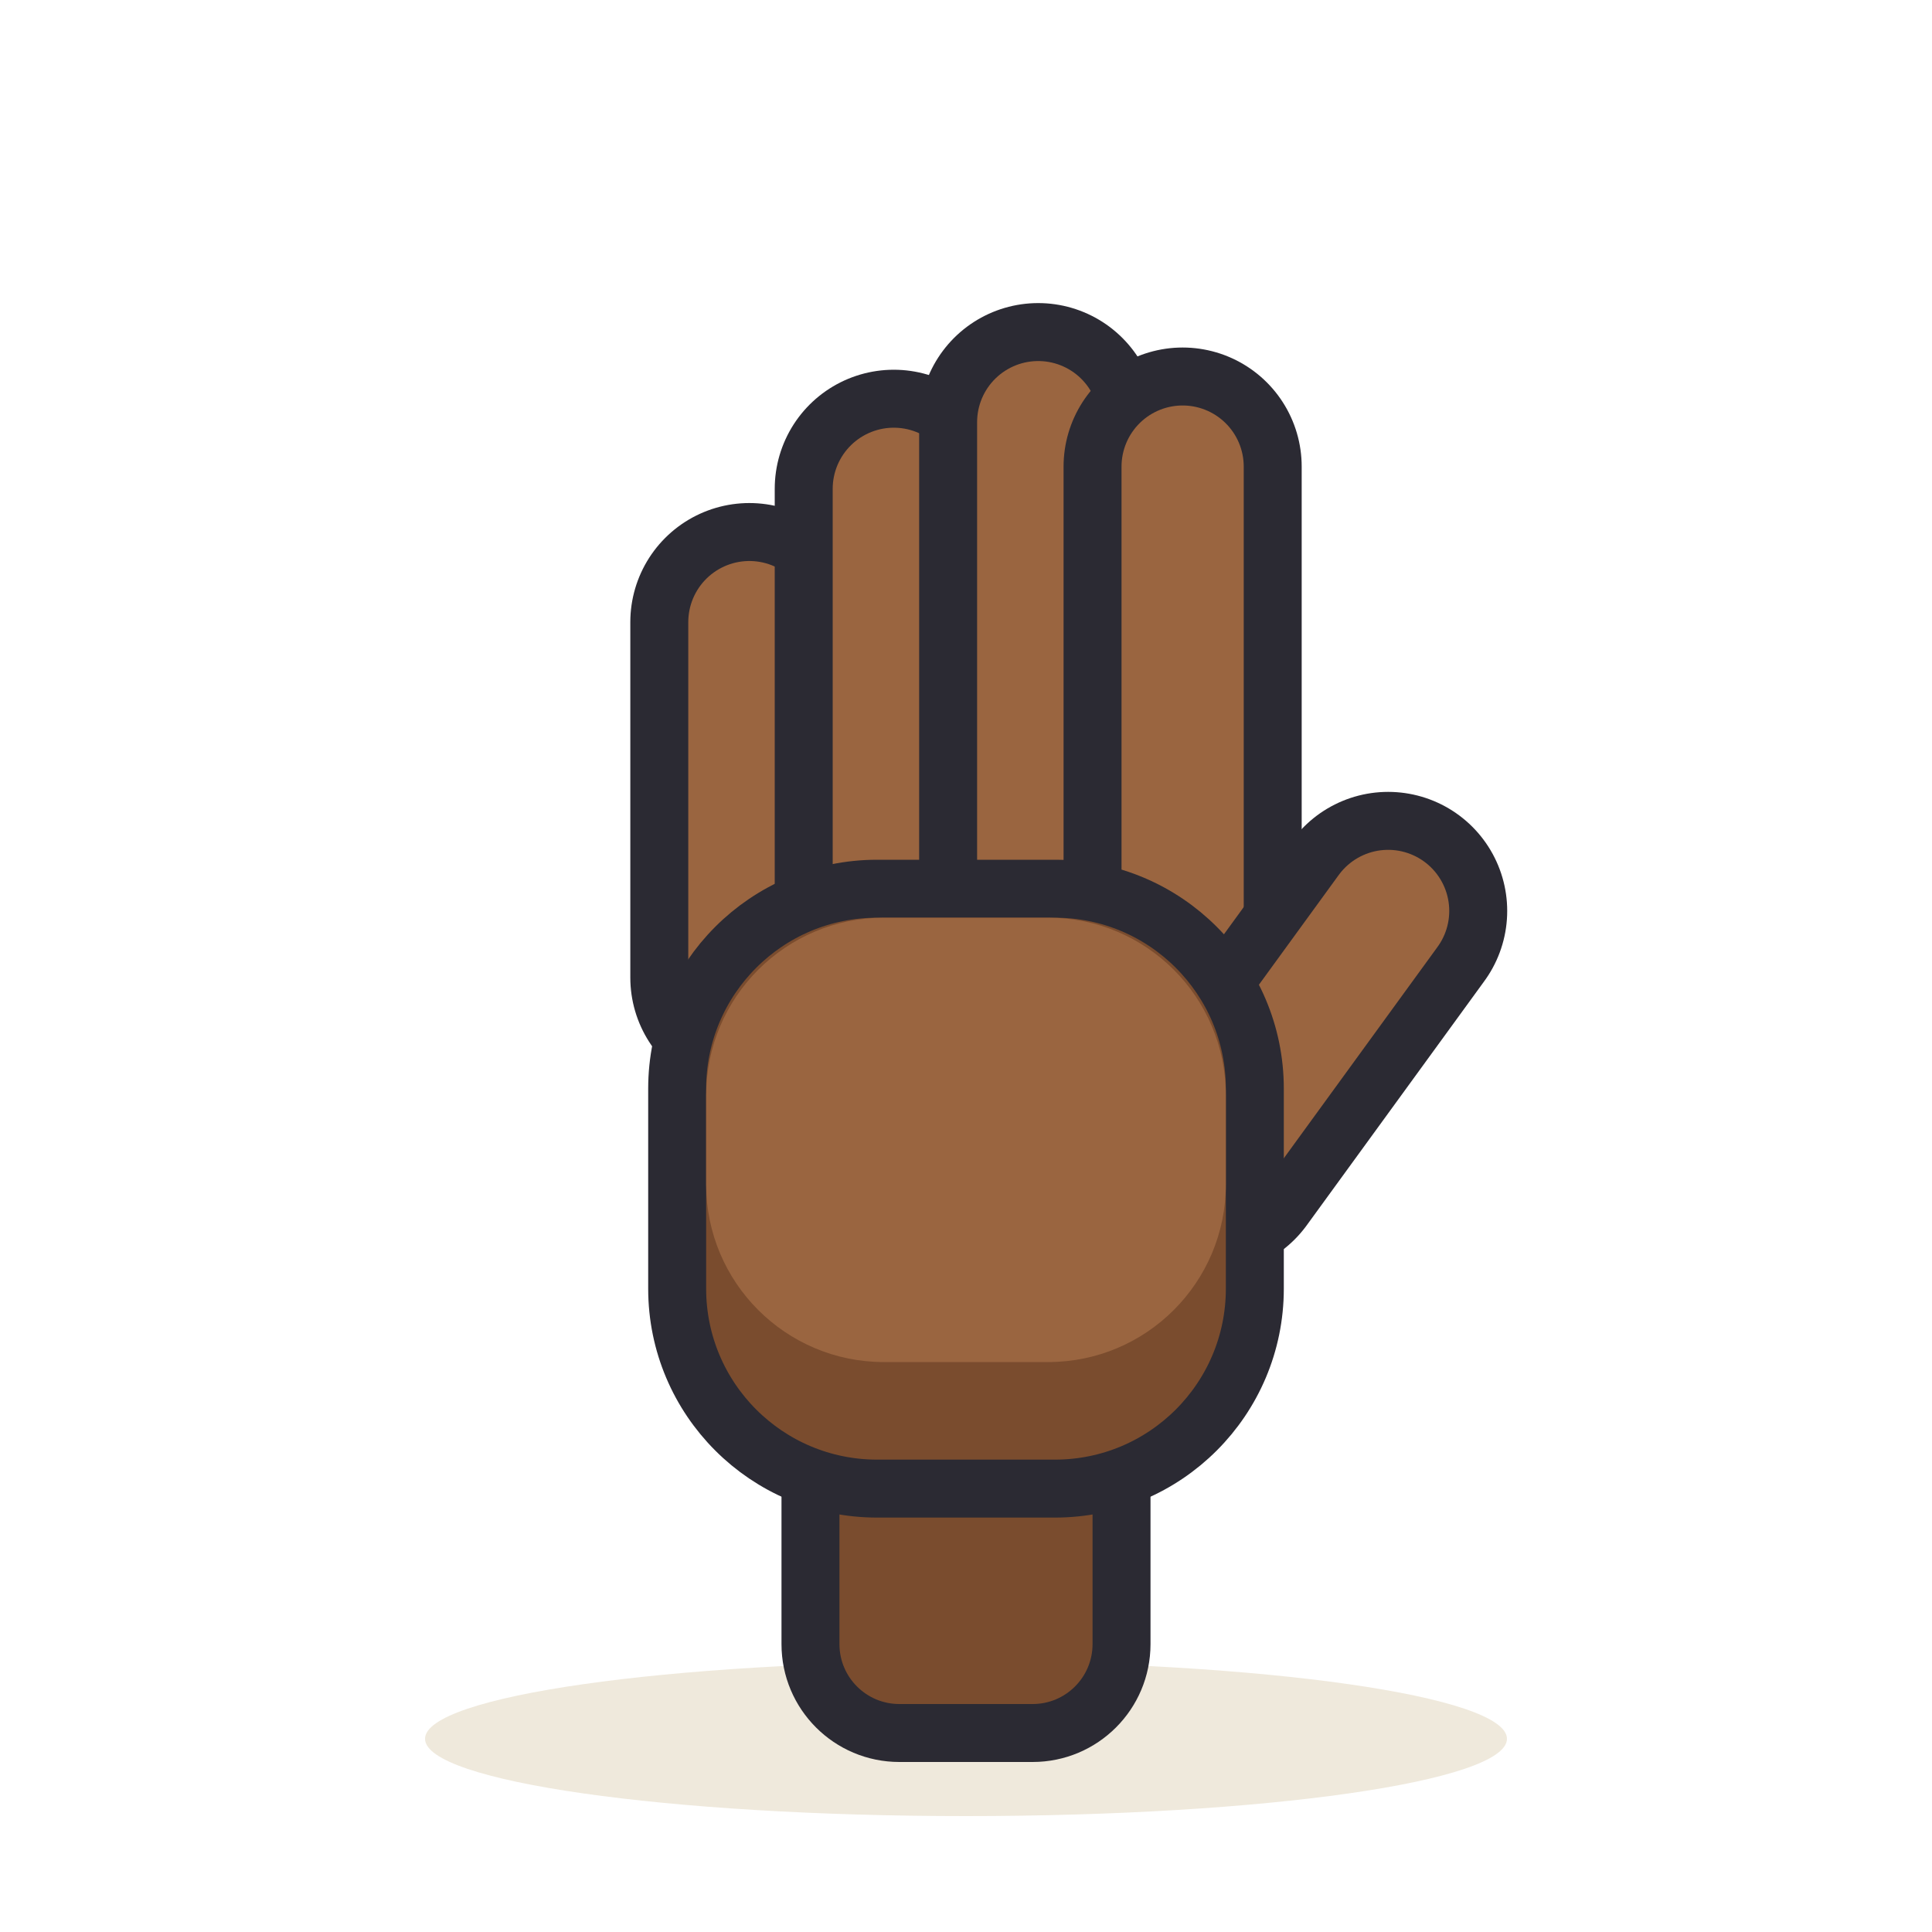
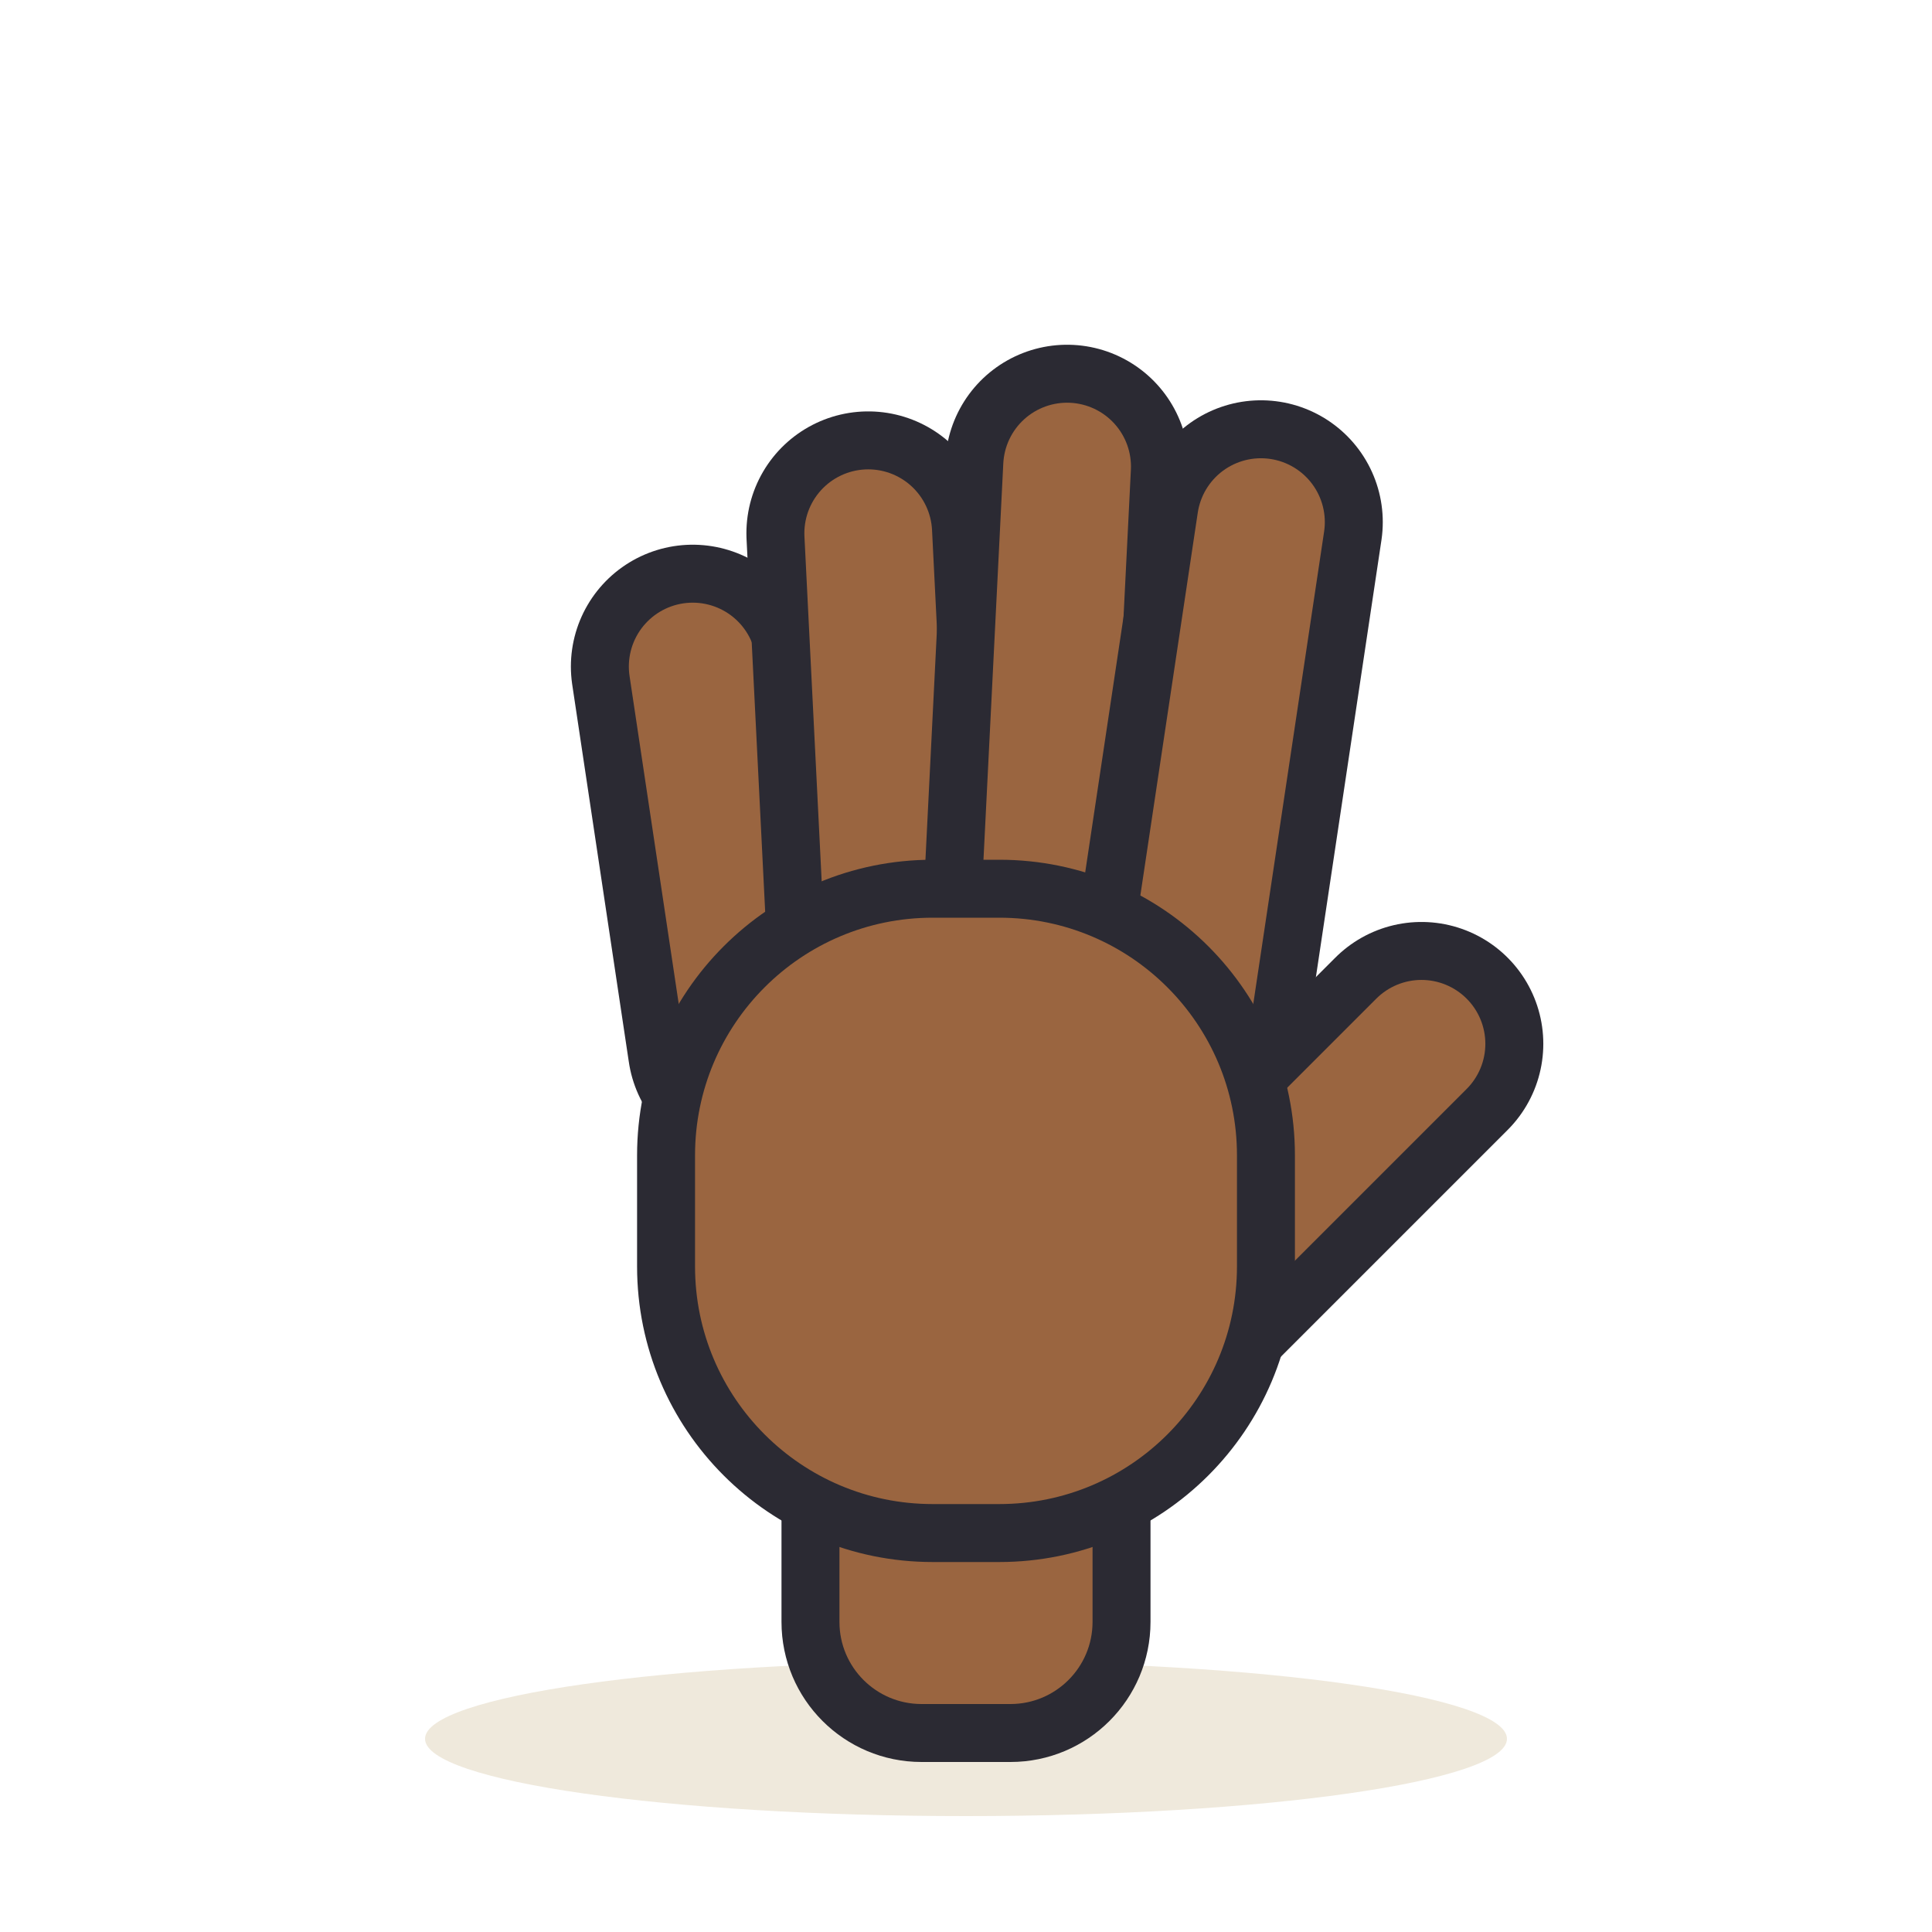
<svg xmlns="http://www.w3.org/2000/svg" viewBox="0 0 200 200" width="200" height="200" role="img" fill="none">
  <ellipse cx="100" cy="180" rx="56" ry="8" fill="#efe9dc" />
-   <rect x="83.9" y="144.9" width="32.2" height="34.5" rx="9.2" fill="#7a4c2e" stroke="#2b2a33" stroke-width="6" stroke-linejoin="round" stroke-linecap="round" />
-   <line x1="77.575" y1="101.2" x2="77.575" y2="64.4" stroke="#2b2a33" stroke-width="24.65" stroke-linecap="round" />
-   <line x1="77.575" y1="101.2" x2="77.575" y2="64.4" stroke="#9a6540" stroke-width="12.65" stroke-linecap="round" />
-   <line x1="92.525" y1="101.2" x2="92.525" y2="50.6" stroke="#2b2a33" stroke-width="24.65" stroke-linecap="round" />
-   <line x1="92.525" y1="101.2" x2="92.525" y2="50.6" stroke="#9a6540" stroke-width="12.65" stroke-linecap="round" />
-   <line x1="107.475" y1="101.2" x2="107.475" y2="43.7" stroke="#2b2a33" stroke-width="24.65" stroke-linecap="round" />
-   <line x1="107.475" y1="101.2" x2="107.475" y2="43.7" stroke="#9a6540" stroke-width="12.65" stroke-linecap="round" />
-   <line x1="122.425" y1="101.2" x2="122.425" y2="48.3" stroke="#2b2a33" stroke-width="24.65" stroke-linecap="round" />
-   <line x1="122.425" y1="101.2" x2="122.425" y2="48.3" stroke="#9a6540" stroke-width="12.65" stroke-linecap="round" />
-   <line x1="125.3" y1="119.6" x2="143.7" y2="94.3" stroke="#2b2a33" stroke-width="24.65" stroke-linecap="round" />
-   <line x1="125.3" y1="119.6" x2="143.7" y2="94.3" stroke="#9a6540" stroke-width="12.65" stroke-linecap="round" />
-   <rect x="70.1" y="92" width="59.8" height="62.1" rx="20.7" fill="#7a4c2e" stroke="#2b2a33" stroke-width="6" stroke-linejoin="round" stroke-linecap="round" />
-   <rect x="73.1" y="95" width="53.8" height="46" rx="18.4" fill="#9a6540" />
+   <rect x="83.9" y="140.3" width="32.2" height="39.1" rx="11.5" fill="#9a6540" stroke="#2b2a33" stroke-width="6" stroke-linejoin="round" stroke-linecap="round" />
+   <line x1="77.575" y1="108.1" x2="71.71" y2="69" stroke="#2b2a33" stroke-width="25.225" stroke-linecap="round" />
+   <line x1="77.575" y1="108.1" x2="71.71" y2="69" stroke="#9a6540" stroke-width="13.225" stroke-linecap="round" />
+   <line x1="92.525" y1="108.1" x2="89.88" y2="55.2" stroke="#2b2a33" stroke-width="25.225" stroke-linecap="round" />
+   <line x1="92.525" y1="108.1" x2="89.88" y2="55.2" stroke="#9a6540" stroke-width="13.225" stroke-linecap="round" />
+   <line x1="107.475" y1="108.1" x2="110.465" y2="48.3" stroke="#2b2a33" stroke-width="25.225" stroke-linecap="round" />
+   <line x1="107.475" y1="108.1" x2="110.465" y2="48.3" stroke="#9a6540" stroke-width="13.225" stroke-linecap="round" />
+   <line x1="122.425" y1="108.1" x2="130.532" y2="54.05" stroke="#2b2a33" stroke-width="25.225" stroke-linecap="round" />
+   <line x1="122.425" y1="108.1" x2="130.532" y2="54.05" stroke="#9a6540" stroke-width="13.225" stroke-linecap="round" />
+   <line x1="121.85" y1="133.354" x2="147.15" y2="108.054" stroke="#2b2a33" stroke-width="25.225" stroke-linecap="round" />
+   <line x1="121.85" y1="133.354" x2="147.15" y2="108.054" stroke="#9a6540" stroke-width="13.225" stroke-linecap="round" />
+   <rect x="68.95" y="92" width="62.1" height="66.7" rx="27.6" fill="#9a6540" stroke="#2b2a33" stroke-width="6" stroke-linejoin="round" stroke-linecap="round" />
</svg>
